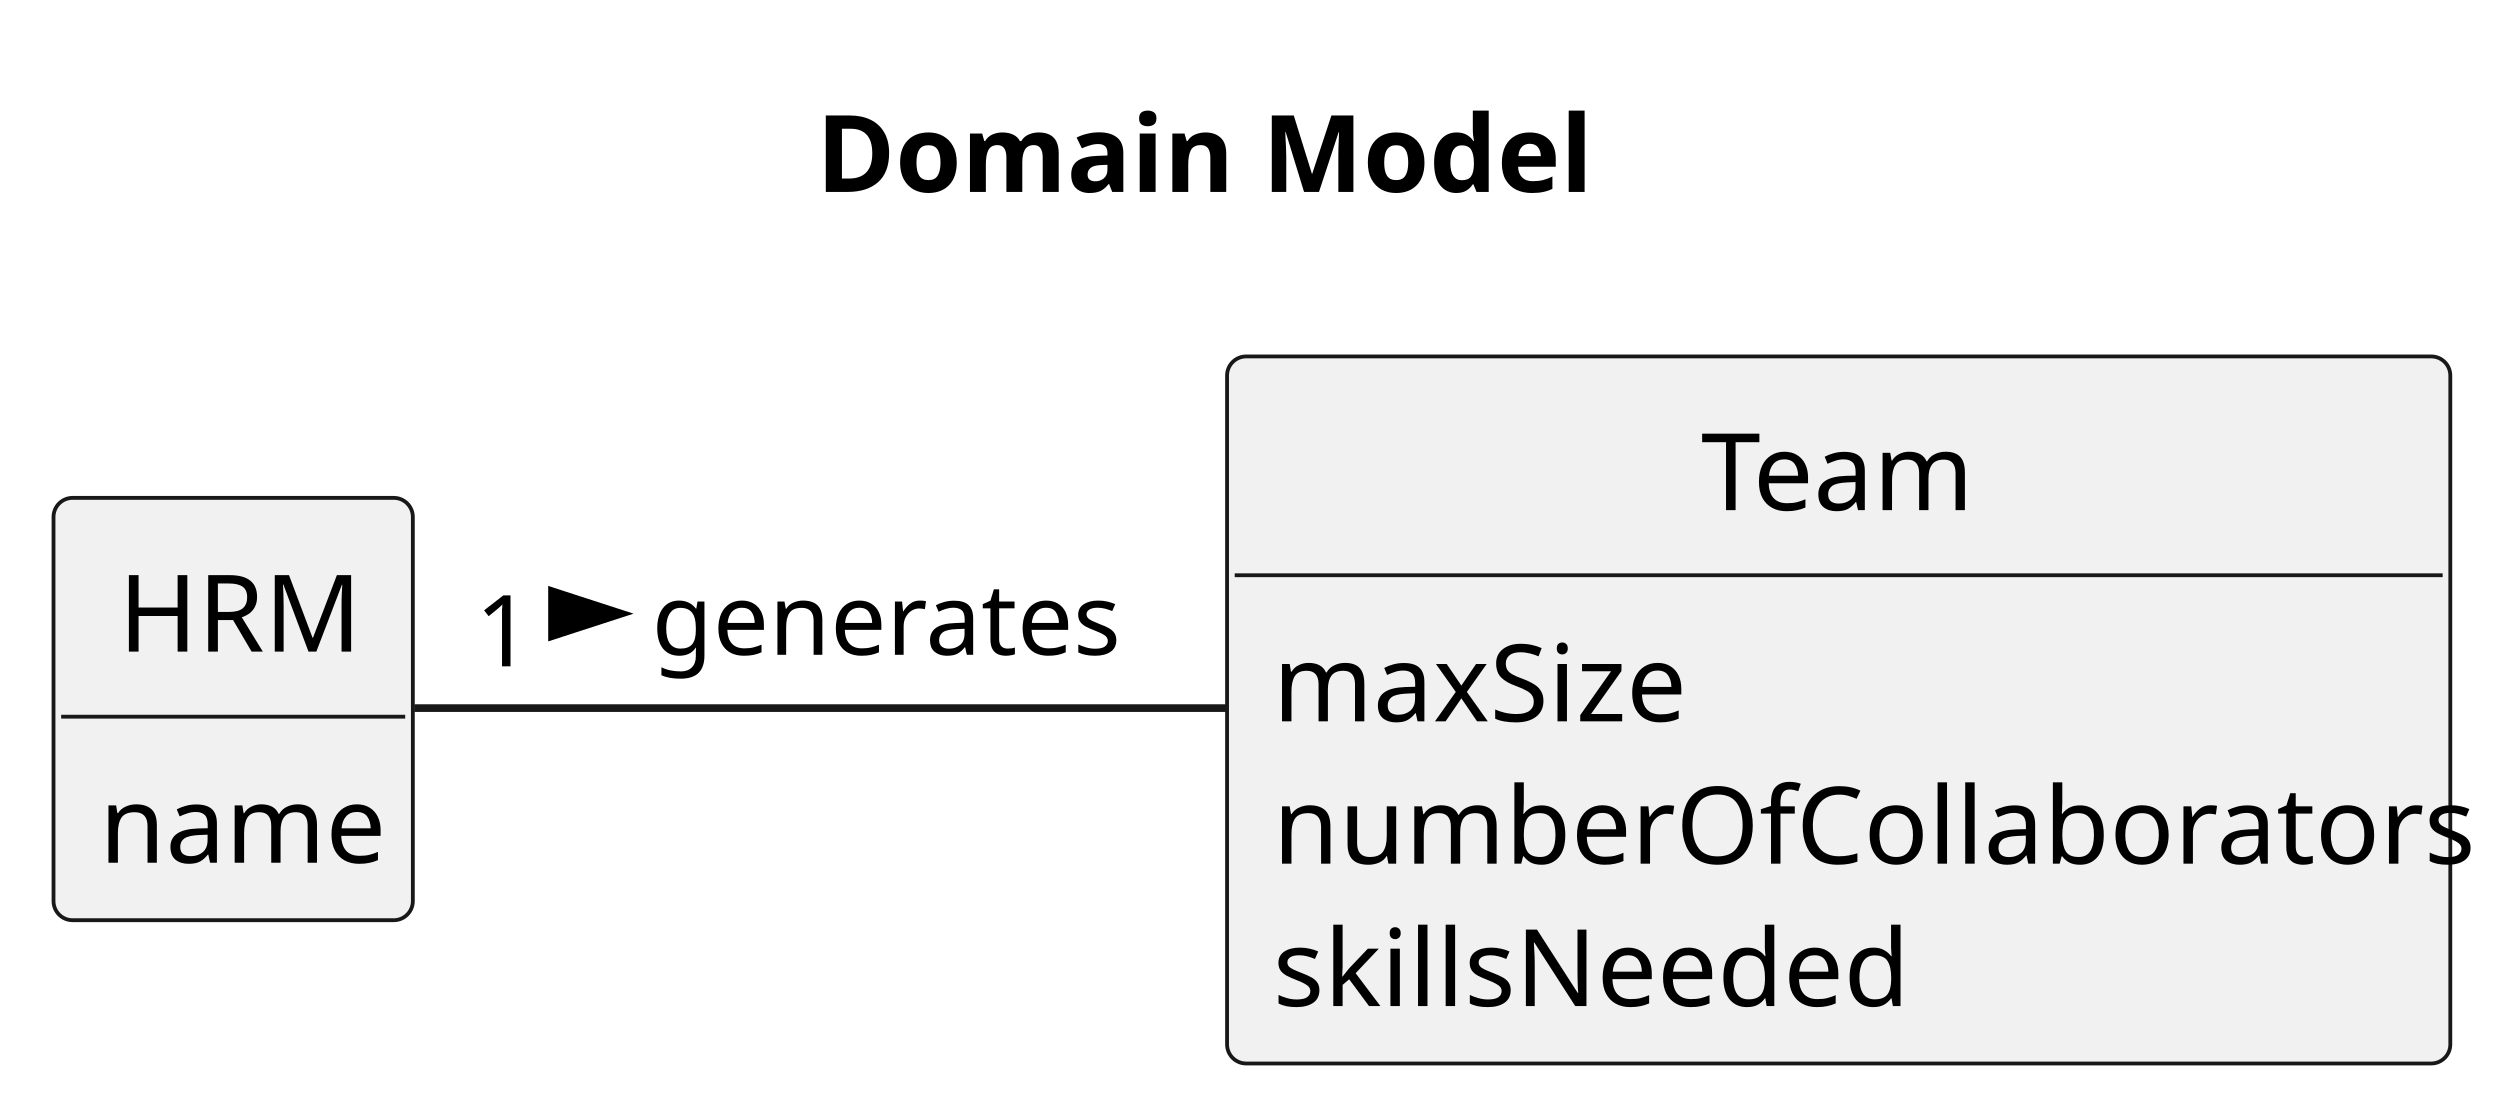
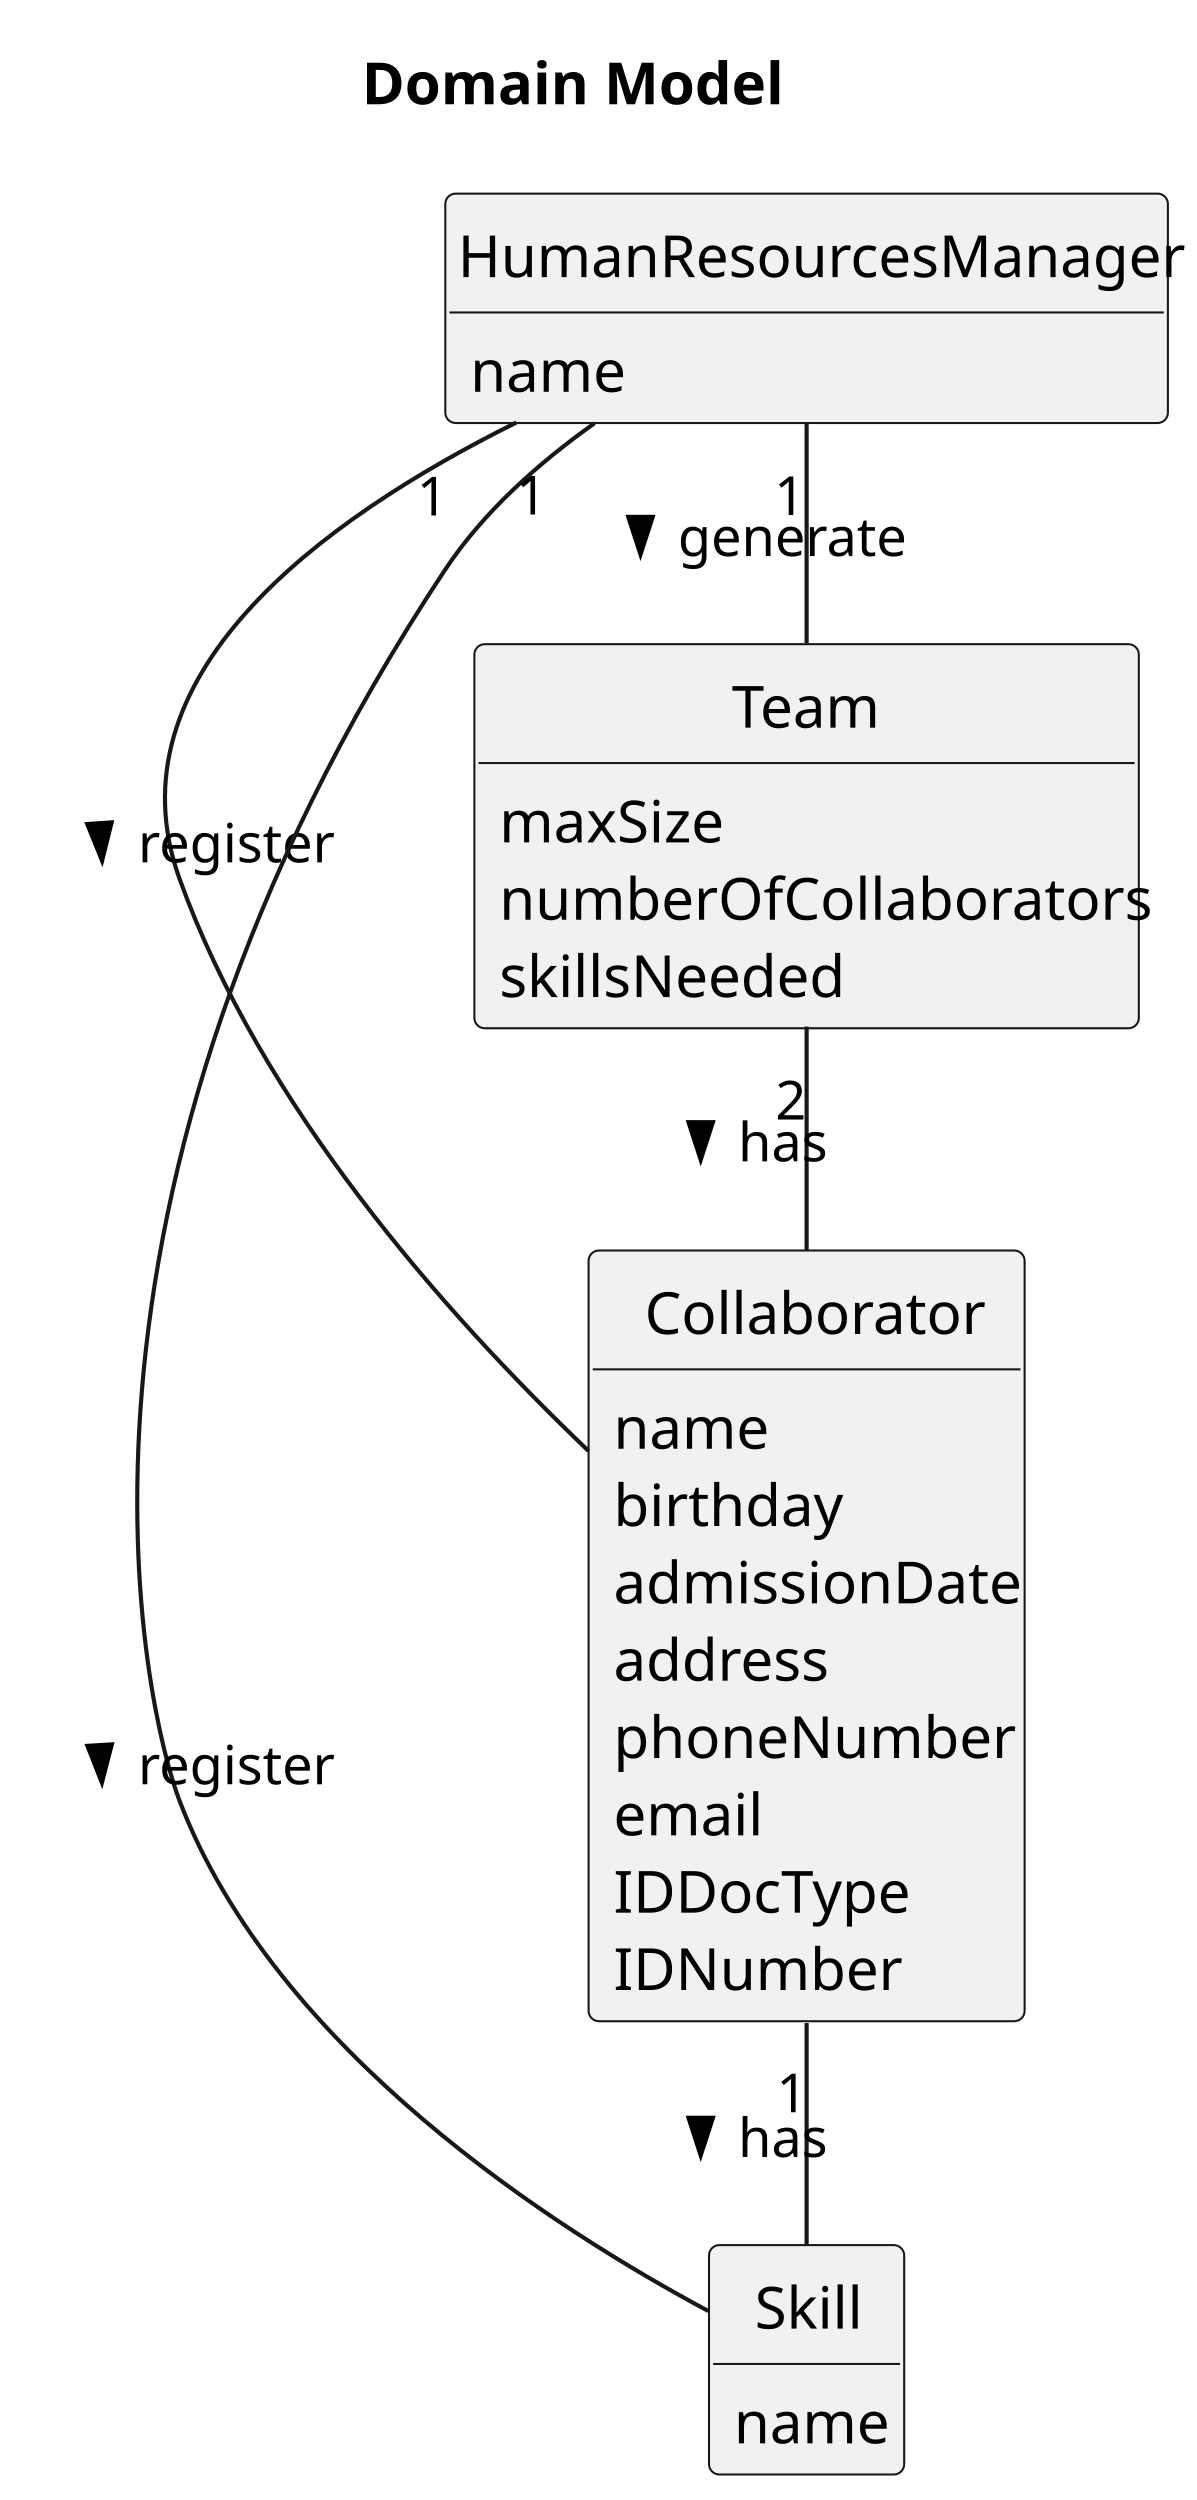
- <svg xmlns="http://www.w3.org/2000/svg" contentStyleType="text/css" height="146px" preserveAspectRatio="none" style="width:327px;height:146px;background:#FFFFFF;" version="1.1" viewBox="0 0 327 146" width="327px" zoomAndPan="magnify">
+ <svg xmlns="http://www.w3.org/2000/svg" contentStyleType="text/css" height="602px" preserveAspectRatio="none" style="width:288px;height:602px;background:#FFFFFF;" version="1.1" viewBox="0 0 288 602" width="288px" zoomAndPan="magnify">
  <defs />
  <g>
-     <text fill="#000000" font-family="sans-serif" font-size="14" font-weight="bold" lengthAdjust="spacing" textLength="100" x="106.75" y="25.107">Domain Model</text>
-     <g id="elem_HRM">
-       <rect codeLine="14" fill="#F1F1F1" height="55.242" id="HRM" rx="2.5" ry="2.5" style="stroke:#181818;stroke-width:0.5;" width="47" x="7" y="65.121" />
-       <text fill="#000000" font-family="sans-serif" font-size="14" lengthAdjust="spacing" textLength="30" x="15.5" y="85.228">HRM</text>
-       <line style="stroke:#181818;stroke-width:0.5;" x1="8" x2="53" y1="93.742" y2="93.742" />
-       <text fill="#000000" font-family="sans-serif" font-size="14" lengthAdjust="spacing" textLength="35" x="13" y="112.85">name</text>
+     <text fill="#000000" font-family="sans-serif" font-size="14" font-weight="bold" lengthAdjust="spacing" textLength="100" x="87.115" y="25.107">Domain Model</text>
+     <g id="elem_HumanResourcesManager">
+       <rect codeLine="14" fill="#F1F1F1" height="55.242" id="HumanResourcesManager" rx="2.5" ry="2.5" style="stroke:#181818;stroke-width:0.5;" width="174" x="107.23" y="46.621" />
+       <text fill="#000000" font-family="sans-serif" font-size="14" lengthAdjust="spacing" textLength="168" x="110.23" y="66.728">HumanResourcesManager</text>
+       <line style="stroke:#181818;stroke-width:0.5;" x1="108.23" x2="280.23" y1="75.242" y2="75.242" />
+       <text fill="#000000" font-family="sans-serif" font-size="14" lengthAdjust="spacing" textLength="35" x="113.23" y="94.35">name</text>
    </g>
    <g id="elem_Team">
-       <rect codeLine="18" fill="#F1F1F1" height="92.484" id="Team" rx="2.5" ry="2.5" style="stroke:#181818;stroke-width:0.5;" width="160" x="160.5" y="46.621" />
-       <text fill="#000000" font-family="sans-serif" font-size="14" lengthAdjust="spacing" textLength="36" x="222.5" y="66.728">Team</text>
-       <line style="stroke:#181818;stroke-width:0.5;" x1="161.5" x2="319.5" y1="75.242" y2="75.242" />
-       <text fill="#000000" font-family="sans-serif" font-size="14" lengthAdjust="spacing" textLength="51" x="166.5" y="94.35">maxSize</text>
-       <text fill="#000000" font-family="sans-serif" font-size="14" lengthAdjust="spacing" textLength="148" x="166.5" y="112.971">numberOfCollaborators</text>
-       <text fill="#000000" font-family="sans-serif" font-size="14" lengthAdjust="spacing" textLength="79" x="166.5" y="131.592">skillsNeeded</text>
+       <rect codeLine="18" fill="#F1F1F1" height="92.484" id="Team" rx="2.5" ry="2.5" style="stroke:#181818;stroke-width:0.5;" width="160" x="114.23" y="155.121" />
+       <text fill="#000000" font-family="sans-serif" font-size="14" lengthAdjust="spacing" textLength="36" x="176.23" y="175.228">Team</text>
+       <line style="stroke:#181818;stroke-width:0.5;" x1="115.23" x2="273.23" y1="183.742" y2="183.742" />
+       <text fill="#000000" font-family="sans-serif" font-size="14" lengthAdjust="spacing" textLength="51" x="120.23" y="202.85">maxSize</text>
+       <text fill="#000000" font-family="sans-serif" font-size="14" lengthAdjust="spacing" textLength="148" x="120.23" y="221.471">numberOfCollaborators</text>
+       <text fill="#000000" font-family="sans-serif" font-size="14" lengthAdjust="spacing" textLength="79" x="120.23" y="240.092">skillsNeeded</text>
    </g>
-     <g id="link_HRM_Team">
-       <path codeLine="24" d="M54.18,92.621 C79.93,92.621 122.47,92.621 160.42,92.621 " fill="none" id="HRM-Team" style="stroke:#181818;stroke-width:1.0;" />
-       <polygon fill="#000000" points="81.25,80.267,72.205,77.328,72.205,83.206,81.25,80.267" style="stroke:#000000;stroke-width:1.0;" />
-       <text fill="#000000" font-family="sans-serif" font-size="13" lengthAdjust="spacing" textLength="57" x="85.25" y="85.649">generates</text>
-       <text fill="#000000" font-family="sans-serif" font-size="13" lengthAdjust="spacing" textLength="7" x="62.164" y="87.16">1</text>
+     <g id="elem_Collaborator">
+       <rect codeLine="24" fill="#F1F1F1" height="185.59" id="Collaborator" rx="2.5" ry="2.5" style="stroke:#181818;stroke-width:0.5;" width="105" x="141.73" y="301.121" />
+       <text fill="#000000" font-family="sans-serif" font-size="14" lengthAdjust="spacing" textLength="78" x="155.23" y="321.228">Collaborator</text>
+       <line style="stroke:#181818;stroke-width:0.5;" x1="142.73" x2="245.73" y1="329.742" y2="329.742" />
+       <text fill="#000000" font-family="sans-serif" font-size="14" lengthAdjust="spacing" textLength="35" x="147.73" y="348.85">name</text>
+       <text fill="#000000" font-family="sans-serif" font-size="14" lengthAdjust="spacing" textLength="51" x="147.73" y="367.471">birthday</text>
+       <text fill="#000000" font-family="sans-serif" font-size="14" lengthAdjust="spacing" textLength="93" x="147.73" y="386.092">admissionDate</text>
+       <text fill="#000000" font-family="sans-serif" font-size="14" lengthAdjust="spacing" textLength="51" x="147.73" y="404.713">address</text>
+       <text fill="#000000" font-family="sans-serif" font-size="14" lengthAdjust="spacing" textLength="89" x="147.73" y="423.334">phoneNumber</text>
+       <text fill="#000000" font-family="sans-serif" font-size="14" lengthAdjust="spacing" textLength="33" x="147.73" y="441.955">email</text>
+       <text fill="#000000" font-family="sans-serif" font-size="14" lengthAdjust="spacing" textLength="70" x="147.73" y="460.576">IDDocType</text>
+       <text fill="#000000" font-family="sans-serif" font-size="14" lengthAdjust="spacing" textLength="62" x="147.73" y="479.197">IDNumber</text>
+     </g>
+     <g id="elem_Skill">
+       <rect codeLine="35" fill="#F1F1F1" height="55.242" id="Skill" rx="2.5" ry="2.5" style="stroke:#181818;stroke-width:0.5;" width="47" x="170.73" y="540.621" />
+       <text fill="#000000" font-family="sans-serif" font-size="14" lengthAdjust="spacing" textLength="25" x="181.73" y="560.729">Skill</text>
+       <line style="stroke:#181818;stroke-width:0.5;" x1="171.73" x2="216.73" y1="569.242" y2="569.242" />
+       <text fill="#000000" font-family="sans-serif" font-size="14" lengthAdjust="spacing" textLength="35" x="176.73" y="588.35">name</text>
+     </g>
+     <g id="link_HumanResourcesManager_Team">
+       <path codeLine="39" d="M194.23,101.641 C194.23,117.191 194.23,137.041 194.23,154.911 " fill="none" id="HumanResourcesManager-Team" style="stroke:#181818;stroke-width:1.0;" />
+       <polygon fill="#000000" points="154.23,133.517,157.169,124.472,151.291,124.472,154.23,133.517" style="stroke:#000000;stroke-width:1.0;" />
+       <text fill="#000000" font-family="sans-serif" font-size="13" lengthAdjust="spacing" textLength="50" x="163.23" y="133.899">generate</text>
+       <text fill="#000000" font-family="sans-serif" font-size="13" lengthAdjust="spacing" textLength="7" x="186.421" y="124.005">1</text>
+     </g>
+     <g id="link_HumanResourcesManager_Collaborator">
+       <path codeLine="40" d="M124.35,101.731 C76.92,125.301 25.75,163.081 43.23,211.621 C62.8,265.981 106.38,315.641 141.71,349.391 " fill="none" id="HumanResourcesManager-Collaborator" style="stroke:#181818;stroke-width:1.0;" />
+       <polygon fill="#000000" points="24.58,207.254,26.879,198.026,21.015,198.437,24.58,207.254" style="stroke:#000000;stroke-width:1.0;" />
+       <text fill="#000000" font-family="sans-serif" font-size="13" lengthAdjust="spacing" textLength="43" x="33.23" y="207.649">register</text>
+       <text fill="#000000" font-family="sans-serif" font-size="13" lengthAdjust="spacing" textLength="7" x="100.381" y="124.115">1</text>
+     </g>
+     <g id="link_Team_Collaborator">
+       <path codeLine="41" d="M194.23,247.211 C194.23,263.441 194.23,282.311 194.23,301.011 " fill="none" id="Team-Collaborator" style="stroke:#181818;stroke-width:1.0;" />
+       <polygon fill="#000000" points="168.73,279.267,171.669,270.221,165.791,270.221,168.73,279.267" style="stroke:#000000;stroke-width:1.0;" />
+       <text fill="#000000" font-family="sans-serif" font-size="13" lengthAdjust="spacing" textLength="21" x="177.73" y="279.649">has</text>
+       <text fill="#000000" font-family="sans-serif" font-size="13" lengthAdjust="spacing" textLength="7" x="186.694" y="269.584">2</text>
+     </g>
+     <g id="link_Collaborator_Skill">
+       <path codeLine="42" d="M194.23,487.131 C194.23,506.661 194.23,525.791 194.23,540.551 " fill="none" id="Collaborator-Skill" style="stroke:#181818;stroke-width:1.0;" />
+       <polygon fill="#000000" points="168.73,519.017,171.669,509.971,165.791,509.971,168.73,519.017" style="stroke:#000000;stroke-width:1.0;" />
+       <text fill="#000000" font-family="sans-serif" font-size="13" lengthAdjust="spacing" textLength="21" x="177.73" y="519.399">has</text>
+       <text fill="#000000" font-family="sans-serif" font-size="13" lengthAdjust="spacing" textLength="7" x="186.973" y="508.64">1</text>
+     </g>
+     <g id="link_HumanResourcesManager_Skill">
+       <path codeLine="43" d="M143.17,101.911 C129.71,111.461 116.4,123.291 107.23,137.121 C6,289.841 35.02,412.141 43.23,433.621 C66.29,493.961 134.21,537.041 170.59,556.511 " fill="none" id="HumanResourcesManager-Skill" style="stroke:#181818;stroke-width:1.0;" />
+       <polygon fill="#000000" points="24.531,429.257,26.92,420.052,21.053,420.406,24.531,429.257" style="stroke:#000000;stroke-width:1.0;" />
+       <text fill="#000000" font-family="sans-serif" font-size="13" lengthAdjust="spacing" textLength="43" x="33.23" y="429.649">register</text>
+       <text fill="#000000" font-family="sans-serif" font-size="13" lengthAdjust="spacing" textLength="7" x="124.235" y="123.883">1</text>
    </g>
  </g>
</svg>
